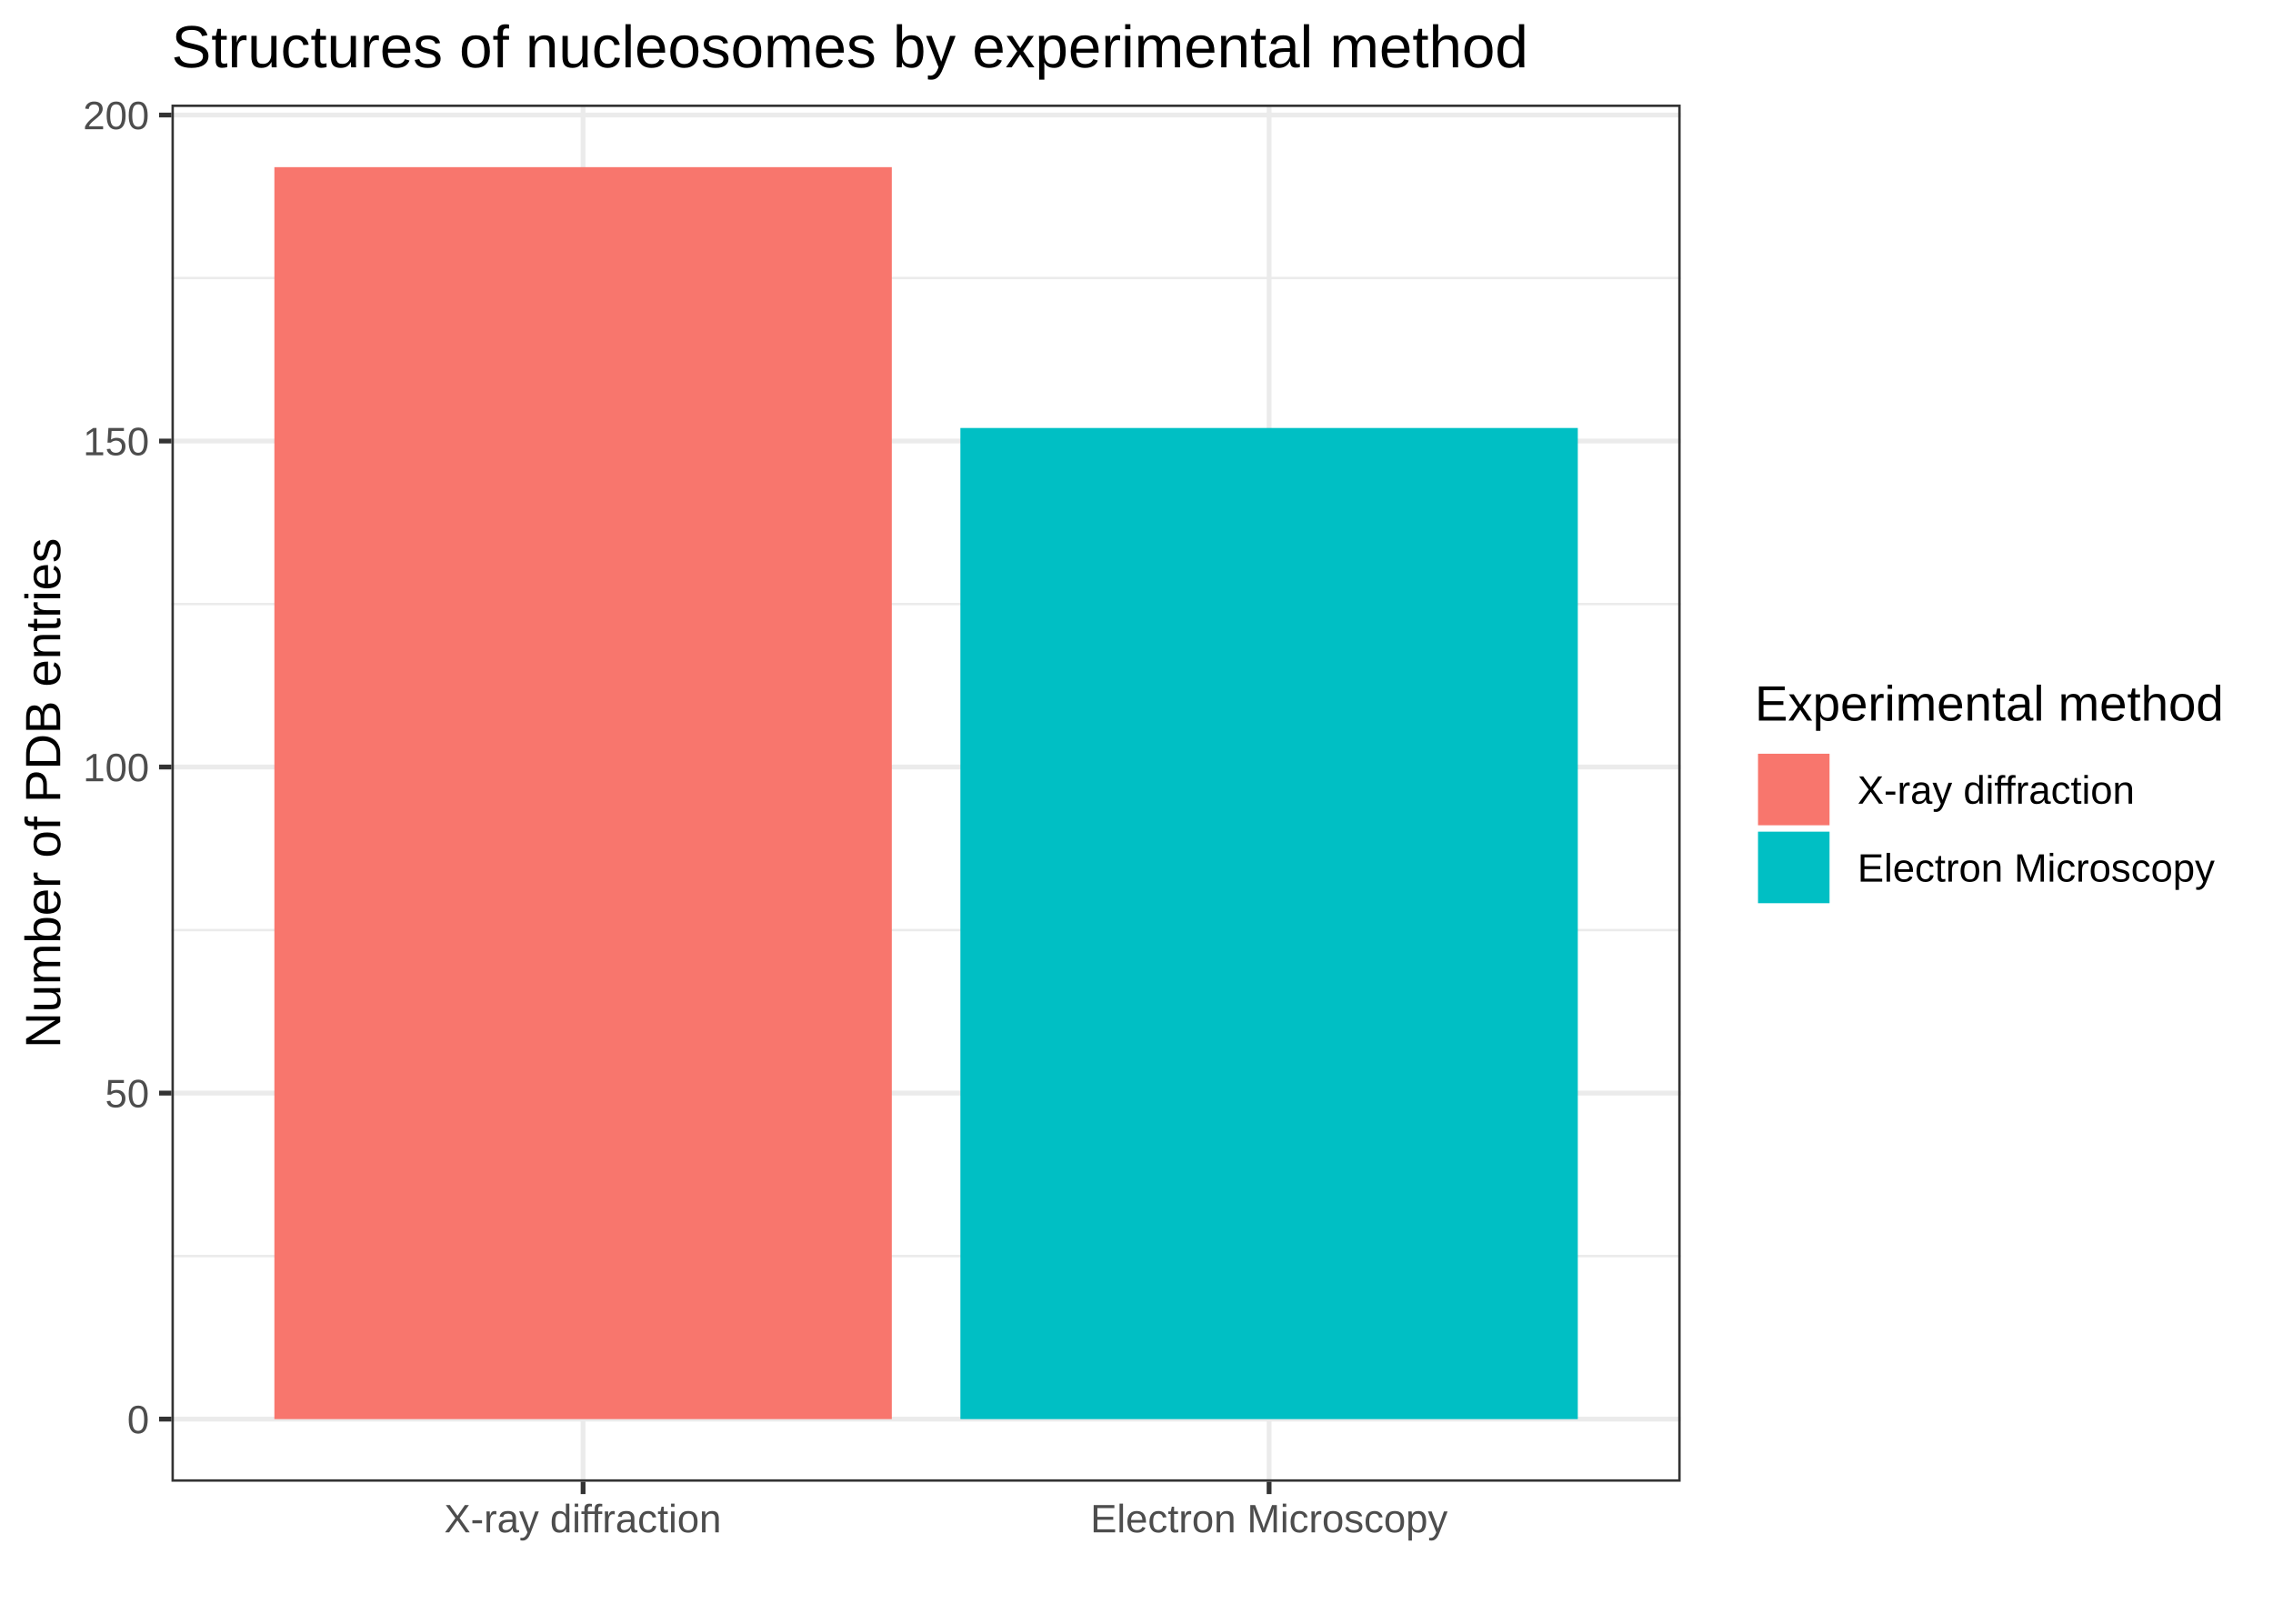
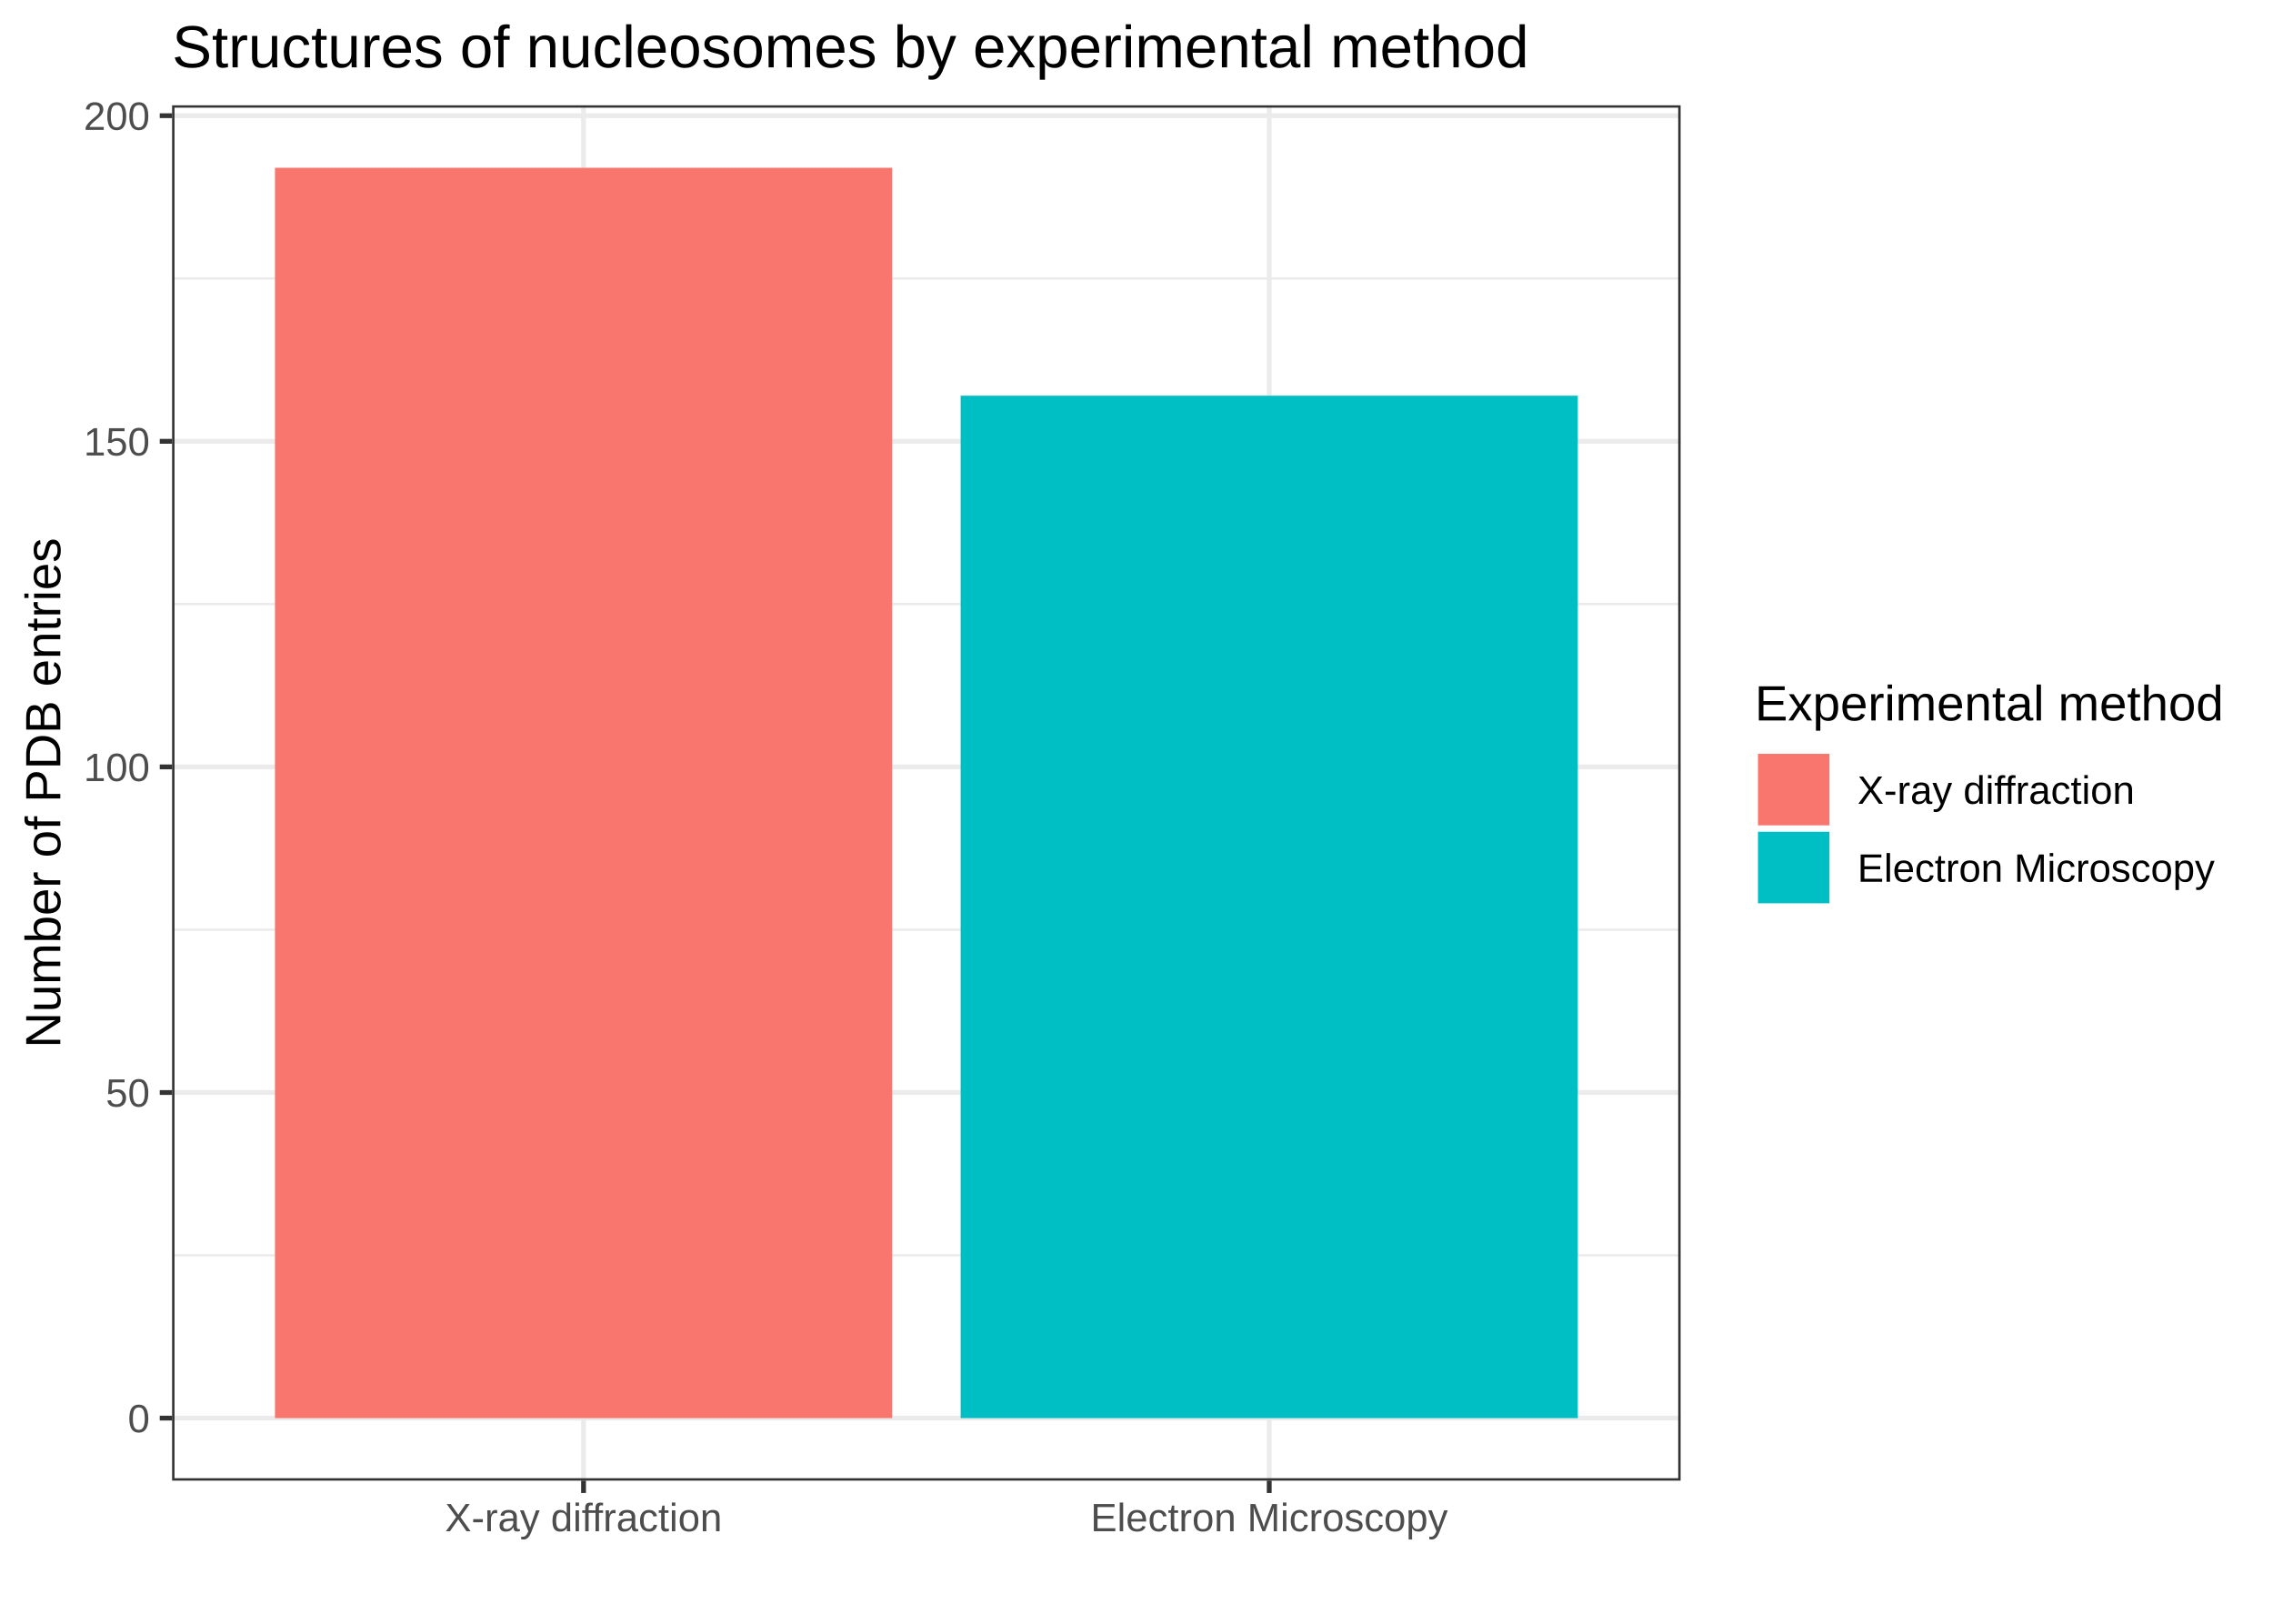
- <svg xmlns="http://www.w3.org/2000/svg" viewBox="0 0 504.00 360.00">
+ <svg xmlns="http://www.w3.org/2000/svg" class="svglite" width="504.00pt" height="360.00pt" viewBox="0 0 504.00 360.00">
  <defs>
    <style type="text/css">
-     line, polyline, polygon, path, rect, circle {
+     .svglite line, .svglite polyline, .svglite polygon, .svglite path, .svglite rect, .svglite circle {
      fill: none;
      stroke: #000000;
      stroke-linecap: round;
      stroke-linejoin: round;
      stroke-miterlimit: 10.00;
    }
  </style>
  </defs>
  <rect width="100%" height="100%" style="stroke: none; fill: #FFFFFF;" />
-   <rect x="0" y="0" width="504.00" height="360.00" style="stroke-width: 1.07; stroke: #FFFFFF; fill: #FFFFFF;" />
  <defs>
-     <clipPath id="cpMzguMDJ8MzcyLjY2fDMyOC41MXwyMy4xOQ==">
-       <rect x="38.02" y="23.19" width="334.64" height="305.32" />
-     </clipPath>
-   </defs>
-   <rect x="38.02" y="23.19" width="334.64" height="305.32" style="stroke-width: 1.07; stroke: none; fill: #FFFFFF;" clip-path="url(#cpMzguMDJ8MzcyLjY2fDMyOC41MXwyMy4xOQ==)" />
-   <polyline points="38.02,278.49 372.66,278.49 " style="stroke-width: 0.53; stroke: #EBEBEB; stroke-linecap: butt;" clip-path="url(#cpMzguMDJ8MzcyLjY2fDMyOC41MXwyMy4xOQ==)" />
-   <polyline points="38.02,206.21 372.66,206.21 " style="stroke-width: 0.53; stroke: #EBEBEB; stroke-linecap: butt;" clip-path="url(#cpMzguMDJ8MzcyLjY2fDMyOC41MXwyMy4xOQ==)" />
-   <polyline points="38.02,133.92 372.66,133.92 " style="stroke-width: 0.53; stroke: #EBEBEB; stroke-linecap: butt;" clip-path="url(#cpMzguMDJ8MzcyLjY2fDMyOC41MXwyMy4xOQ==)" />
-   <polyline points="38.02,61.64 372.66,61.64 " style="stroke-width: 0.53; stroke: #EBEBEB; stroke-linecap: butt;" clip-path="url(#cpMzguMDJ8MzcyLjY2fDMyOC41MXwyMy4xOQ==)" />
-   <polyline points="38.02,314.63 372.66,314.63 " style="stroke-width: 1.07; stroke: #EBEBEB; stroke-linecap: butt;" clip-path="url(#cpMzguMDJ8MzcyLjY2fDMyOC41MXwyMy4xOQ==)" />
-   <polyline points="38.02,242.35 372.66,242.35 " style="stroke-width: 1.07; stroke: #EBEBEB; stroke-linecap: butt;" clip-path="url(#cpMzguMDJ8MzcyLjY2fDMyOC41MXwyMy4xOQ==)" />
-   <polyline points="38.02,170.06 372.66,170.06 " style="stroke-width: 1.07; stroke: #EBEBEB; stroke-linecap: butt;" clip-path="url(#cpMzguMDJ8MzcyLjY2fDMyOC41MXwyMy4xOQ==)" />
-   <polyline points="38.02,97.78 372.66,97.78 " style="stroke-width: 1.07; stroke: #EBEBEB; stroke-linecap: butt;" clip-path="url(#cpMzguMDJ8MzcyLjY2fDMyOC41MXwyMy4xOQ==)" />
-   <polyline points="38.02,25.50 372.66,25.50 " style="stroke-width: 1.07; stroke: #EBEBEB; stroke-linecap: butt;" clip-path="url(#cpMzguMDJ8MzcyLjY2fDMyOC41MXwyMy4xOQ==)" />
-   <polyline points="129.29,328.51 129.29,23.19 " style="stroke-width: 1.07; stroke: #EBEBEB; stroke-linecap: butt;" clip-path="url(#cpMzguMDJ8MzcyLjY2fDMyOC41MXwyMy4xOQ==)" />
-   <polyline points="281.40,328.51 281.40,23.19 " style="stroke-width: 1.07; stroke: #EBEBEB; stroke-linecap: butt;" clip-path="url(#cpMzguMDJ8MzcyLjY2fDMyOC41MXwyMy4xOQ==)" />
-   <rect x="60.84" y="37.06" width="136.90" height="277.57" style="stroke-width: 1.07; stroke: none; stroke-linecap: square; stroke-linejoin: miter; fill: #F8766D;" clip-path="url(#cpMzguMDJ8MzcyLjY2fDMyOC41MXwyMy4xOQ==)" />
-   <rect x="212.95" y="94.89" width="136.90" height="219.74" style="stroke-width: 1.07; stroke: none; stroke-linecap: square; stroke-linejoin: miter; fill: #00BFC4;" clip-path="url(#cpMzguMDJ8MzcyLjY2fDMyOC41MXwyMy4xOQ==)" />
-   <rect x="38.02" y="23.19" width="334.64" height="305.32" style="stroke-width: 1.07; stroke: #333333;" clip-path="url(#cpMzguMDJ8MzcyLjY2fDMyOC41MXwyMy4xOQ==)" />
-   <defs>
-     <clipPath id="cpMC4wMHw1MDQuMDB8MzYwLjAwfDAuMDA=">
+     <clipPath id="cpMC4wMHw1MDQuMDB8MC4wMHwzNjAuMDA=">
      <rect x="0.00" y="0.00" width="504.00" height="360.00" />
    </clipPath>
  </defs>
-   <g clip-path="url(#cpMC4wMHw1MDQuMDB8MzYwLjAwfDAuMDA=)">
-     <text x="28.20" y="317.78" style="font-size: 8.80px; fill: #4D4D4D; font-family: Arial;" textLength="4.89px" lengthAdjust="spacingAndGlyphs">0</text>
+   <g clip-path="url(#cpMC4wMHw1MDQuMDB8MC4wMHwzNjAuMDA=)">
+     <rect x="0.00" y="0.00" width="504.00" height="360.00" style="stroke-width: 1.07; stroke: #FFFFFF; fill: #FFFFFF;" />
  </g>
-   <g clip-path="url(#cpMC4wMHw1MDQuMDB8MzYwLjAwfDAuMDA=)">
-     <text x="23.30" y="245.50" style="font-size: 8.80px; fill: #4D4D4D; font-family: Arial;" textLength="9.79px" lengthAdjust="spacingAndGlyphs">50</text>
+   <defs>
+     <clipPath id="cpMzguMTZ8MzcyLjY1fDIzLjM0fDMyOC4yNw==">
+       <rect x="38.16" y="23.34" width="334.49" height="304.93" />
+     </clipPath>
+   </defs>
+   <g clip-path="url(#cpMzguMTZ8MzcyLjY1fDIzLjM0fDMyOC4yNw==)">
+     <rect x="38.16" y="23.34" width="334.49" height="304.93" style="stroke-width: 1.07; stroke: none; fill: #FFFFFF;" />
+     <polyline points="38.16,278.31 372.65,278.31 " style="stroke-width: 0.53; stroke: #EBEBEB; stroke-linecap: butt;" />
+     <polyline points="38.16,206.12 372.65,206.12 " style="stroke-width: 0.53; stroke: #EBEBEB; stroke-linecap: butt;" />
+     <polyline points="38.16,133.93 372.65,133.93 " style="stroke-width: 0.53; stroke: #EBEBEB; stroke-linecap: butt;" />
+     <polyline points="38.16,61.74 372.65,61.74 " style="stroke-width: 0.53; stroke: #EBEBEB; stroke-linecap: butt;" />
+     <polyline points="38.16,314.41 372.65,314.41 " style="stroke-width: 1.07; stroke: #EBEBEB; stroke-linecap: butt;" />
+     <polyline points="38.16,242.22 372.65,242.22 " style="stroke-width: 1.07; stroke: #EBEBEB; stroke-linecap: butt;" />
+     <polyline points="38.16,170.03 372.65,170.03 " style="stroke-width: 1.07; stroke: #EBEBEB; stroke-linecap: butt;" />
+     <polyline points="38.16,97.84 372.65,97.84 " style="stroke-width: 1.07; stroke: #EBEBEB; stroke-linecap: butt;" />
+     <polyline points="38.16,25.65 372.65,25.65 " style="stroke-width: 1.07; stroke: #EBEBEB; stroke-linecap: butt;" />
+     <polyline points="129.39,328.27 129.39,23.34 " style="stroke-width: 1.07; stroke: #EBEBEB; stroke-linecap: butt;" />
+     <polyline points="281.43,328.27 281.43,23.34 " style="stroke-width: 1.07; stroke: #EBEBEB; stroke-linecap: butt;" />
+     <rect x="60.97" y="37.20" width="136.84" height="277.21" style="stroke-width: 1.07; stroke: none; stroke-linecap: square; stroke-linejoin: miter; fill: #F8766D;" />
+     <rect x="213.01" y="87.73" width="136.84" height="226.68" style="stroke-width: 1.07; stroke: none; stroke-linecap: square; stroke-linejoin: miter; fill: #00BFC4;" />
+     <rect x="38.16" y="23.34" width="334.49" height="304.93" style="stroke-width: 1.07; stroke: #333333;" />
  </g>
-   <g clip-path="url(#cpMC4wMHw1MDQuMDB8MzYwLjAwfDAuMDA=)">
-     <text x="18.41" y="173.21" style="font-size: 8.80px; fill: #4D4D4D; font-family: Arial;" textLength="14.68px" lengthAdjust="spacingAndGlyphs">100</text>
-   </g>
-   <g clip-path="url(#cpMC4wMHw1MDQuMDB8MzYwLjAwfDAuMDA=)">
-     <text x="18.41" y="100.93" style="font-size: 8.80px; fill: #4D4D4D; font-family: Arial;" textLength="14.68px" lengthAdjust="spacingAndGlyphs">150</text>
-   </g>
-   <g clip-path="url(#cpMC4wMHw1MDQuMDB8MzYwLjAwfDAuMDA=)">
-     <text x="18.41" y="28.65" style="font-size: 8.80px; fill: #4D4D4D; font-family: Arial;" textLength="14.68px" lengthAdjust="spacingAndGlyphs">200</text>
-   </g>
-   <polyline points="35.28,314.63 38.02,314.63 " style="stroke-width: 1.07; stroke: #333333; stroke-linecap: butt;" clip-path="url(#cpMC4wMHw1MDQuMDB8MzYwLjAwfDAuMDA=)" />
-   <polyline points="35.28,242.35 38.02,242.35 " style="stroke-width: 1.07; stroke: #333333; stroke-linecap: butt;" clip-path="url(#cpMC4wMHw1MDQuMDB8MzYwLjAwfDAuMDA=)" />
-   <polyline points="35.28,170.06 38.02,170.06 " style="stroke-width: 1.07; stroke: #333333; stroke-linecap: butt;" clip-path="url(#cpMC4wMHw1MDQuMDB8MzYwLjAwfDAuMDA=)" />
-   <polyline points="35.28,97.78 38.02,97.78 " style="stroke-width: 1.07; stroke: #333333; stroke-linecap: butt;" clip-path="url(#cpMC4wMHw1MDQuMDB8MzYwLjAwfDAuMDA=)" />
-   <polyline points="35.28,25.50 38.02,25.50 " style="stroke-width: 1.07; stroke: #333333; stroke-linecap: butt;" clip-path="url(#cpMC4wMHw1MDQuMDB8MzYwLjAwfDAuMDA=)" />
-   <polyline points="129.29,331.25 129.29,328.51 " style="stroke-width: 1.07; stroke: #333333; stroke-linecap: butt;" clip-path="url(#cpMC4wMHw1MDQuMDB8MzYwLjAwfDAuMDA=)" />
-   <polyline points="281.40,331.25 281.40,328.51 " style="stroke-width: 1.07; stroke: #333333; stroke-linecap: butt;" clip-path="url(#cpMC4wMHw1MDQuMDB8MzYwLjAwfDAuMDA=)" />
-   <g clip-path="url(#cpMC4wMHw1MDQuMDB8MzYwLjAwfDAuMDA=)">
-     <text x="98.48" y="339.74" style="font-size: 8.80px; fill: #4D4D4D; font-family: Arial;" textLength="61.62px" lengthAdjust="spacingAndGlyphs">X-ray diffraction</text>
-   </g>
-   <g clip-path="url(#cpMC4wMHw1MDQuMDB8MzYwLjAwfDAuMDA=)">
-     <text x="241.78" y="339.74" style="font-size: 8.80px; fill: #4D4D4D; font-family: Arial;" textLength="79.23px" lengthAdjust="spacingAndGlyphs">Electron Microscopy</text>
-   </g>
-   <g clip-path="url(#cpMC4wMHw1MDQuMDB8MzYwLjAwfDAuMDA=)">
-     <text transform="translate(13.35,232.40) rotate(-90)" style="font-size: 11.00px; font-family: Arial;" textLength="113.10px" lengthAdjust="spacingAndGlyphs">Number of PDB entries</text>
-   </g>
-   <rect x="383.62" y="145.25" width="114.90" height="61.19" style="stroke-width: 1.07; stroke: none; fill: #FFFFFF;" clip-path="url(#cpMC4wMHw1MDQuMDB8MzYwLjAwfDAuMDA=)" />
-   <g clip-path="url(#cpMC4wMHw1MDQuMDB8MzYwLjAwfDAuMDA=)">
-     <text x="389.10" y="159.76" style="font-size: 11.00px; font-family: Arial;" textLength="103.94px" lengthAdjust="spacingAndGlyphs">Experimental method</text>
-   </g>
-   <rect x="389.10" y="166.40" width="17.28" height="17.28" style="stroke-width: 1.07; stroke: none; fill: #FFFFFF;" clip-path="url(#cpMC4wMHw1MDQuMDB8MzYwLjAwfDAuMDA=)" />
-   <rect x="389.81" y="167.11" width="15.86" height="15.86" style="stroke-width: 1.07; stroke: none; stroke-linecap: square; stroke-linejoin: miter; fill: #F8766D;" clip-path="url(#cpMC4wMHw1MDQuMDB8MzYwLjAwfDAuMDA=)" />
-   <rect x="389.10" y="183.68" width="17.28" height="17.28" style="stroke-width: 1.07; stroke: none; fill: #FFFFFF;" clip-path="url(#cpMC4wMHw1MDQuMDB8MzYwLjAwfDAuMDA=)" />
-   <rect x="389.81" y="184.39" width="15.86" height="15.86" style="stroke-width: 1.07; stroke: none; stroke-linecap: square; stroke-linejoin: miter; fill: #00BFC4;" clip-path="url(#cpMC4wMHw1MDQuMDB8MzYwLjAwfDAuMDA=)" />
-   <g clip-path="url(#cpMC4wMHw1MDQuMDB8MzYwLjAwfDAuMDA=)">
-     <text x="411.86" y="178.19" style="font-size: 8.80px; font-family: Arial;" textLength="61.62px" lengthAdjust="spacingAndGlyphs">X-ray diffraction</text>
-   </g>
-   <g clip-path="url(#cpMC4wMHw1MDQuMDB8MzYwLjAwfDAuMDA=)">
-     <text x="411.86" y="195.47" style="font-size: 8.80px; font-family: Arial;" textLength="79.23px" lengthAdjust="spacingAndGlyphs">Electron Microscopy</text>
-   </g>
-   <g clip-path="url(#cpMC4wMHw1MDQuMDB8MzYwLjAwfDAuMDA=)">
-     <text x="38.02" y="14.93" style="font-size: 13.20px; font-family: Arial;" textLength="300.82px" lengthAdjust="spacingAndGlyphs">Structures of nucleosomes by experimental method</text>
+   <g clip-path="url(#cpMC4wMHw1MDQuMDB8MC4wMHwzNjAuMDA=)">
+     <text x="33.23" y="317.56" text-anchor="end" style="font-size: 8.80px; fill: #4D4D4D; font-family: Arial;" textLength="4.90px" lengthAdjust="spacingAndGlyphs">0</text>
+     <text x="33.23" y="245.37" text-anchor="end" style="font-size: 8.80px; fill: #4D4D4D; font-family: Arial;" textLength="9.79px" lengthAdjust="spacingAndGlyphs">50</text>
+     <text x="33.23" y="173.18" text-anchor="end" style="font-size: 8.80px; fill: #4D4D4D; font-family: Arial;" textLength="14.69px" lengthAdjust="spacingAndGlyphs">100</text>
+     <text x="33.23" y="100.99" text-anchor="end" style="font-size: 8.80px; fill: #4D4D4D; font-family: Arial;" textLength="14.69px" lengthAdjust="spacingAndGlyphs">150</text>
+     <text x="33.23" y="28.80" text-anchor="end" style="font-size: 8.80px; fill: #4D4D4D; font-family: Arial;" textLength="14.69px" lengthAdjust="spacingAndGlyphs">200</text>
+     <polyline points="35.42,314.41 38.16,314.41 " style="stroke-width: 1.07; stroke: #333333; stroke-linecap: butt;" />
+     <polyline points="35.42,242.22 38.16,242.22 " style="stroke-width: 1.07; stroke: #333333; stroke-linecap: butt;" />
+     <polyline points="35.42,170.03 38.16,170.03 " style="stroke-width: 1.07; stroke: #333333; stroke-linecap: butt;" />
+     <polyline points="35.42,97.84 38.16,97.84 " style="stroke-width: 1.07; stroke: #333333; stroke-linecap: butt;" />
+     <polyline points="35.42,25.65 38.16,25.65 " style="stroke-width: 1.07; stroke: #333333; stroke-linecap: butt;" />
+     <polyline points="129.39,331.01 129.39,328.27 " style="stroke-width: 1.07; stroke: #333333; stroke-linecap: butt;" />
+     <polyline points="281.43,331.01 281.43,328.27 " style="stroke-width: 1.07; stroke: #333333; stroke-linecap: butt;" />
+     <text x="129.39" y="339.50" text-anchor="middle" style="font-size: 8.80px; fill: #4D4D4D; font-family: Arial;" textLength="61.60px" lengthAdjust="spacingAndGlyphs">X-ray diffraction</text>
+     <text x="281.43" y="339.50" text-anchor="middle" style="font-size: 8.80px; fill: #4D4D4D; font-family: Arial;" textLength="79.21px" lengthAdjust="spacingAndGlyphs">Electron Microscopy</text>
+     <text transform="translate(13.37,175.80) rotate(-90)" text-anchor="middle" style="font-size: 11.00px; font-family: Arial;" textLength="113.10px" lengthAdjust="spacingAndGlyphs">Number of PDB entries</text>
+     <rect x="383.61" y="145.14" width="114.91" height="61.32" style="stroke-width: 1.07; stroke: none; fill: #FFFFFF;" />
+     <text x="389.09" y="159.73" style="font-size: 11.00px; font-family: Arial;" textLength="103.95px" lengthAdjust="spacingAndGlyphs">Experimental method</text>
+     <rect x="389.09" y="166.42" width="17.28" height="17.28" style="stroke-width: 1.07; stroke: none; fill: #FFFFFF;" />
+     <rect x="389.80" y="167.13" width="15.86" height="15.86" style="stroke-width: 1.07; stroke: none; stroke-linecap: square; stroke-linejoin: miter; fill: #F8766D;" />
+     <rect x="389.09" y="183.70" width="17.28" height="17.28" style="stroke-width: 1.07; stroke: none; fill: #FFFFFF;" />
+     <rect x="389.80" y="184.41" width="15.86" height="15.86" style="stroke-width: 1.07; stroke: none; stroke-linecap: square; stroke-linejoin: miter; fill: #00BFC4;" />
+     <text x="411.85" y="178.22" style="font-size: 8.80px; font-family: Arial;" textLength="61.60px" lengthAdjust="spacingAndGlyphs">X-ray diffraction</text>
+     <text x="411.85" y="195.50" style="font-size: 8.80px; font-family: Arial;" textLength="79.21px" lengthAdjust="spacingAndGlyphs">Electron Microscopy</text>
+     <text x="38.16" y="14.94" style="font-size: 13.20px; font-family: Arial;" textLength="300.61px" lengthAdjust="spacingAndGlyphs">Structures of nucleosomes by experimental method</text>
  </g>
</svg>
